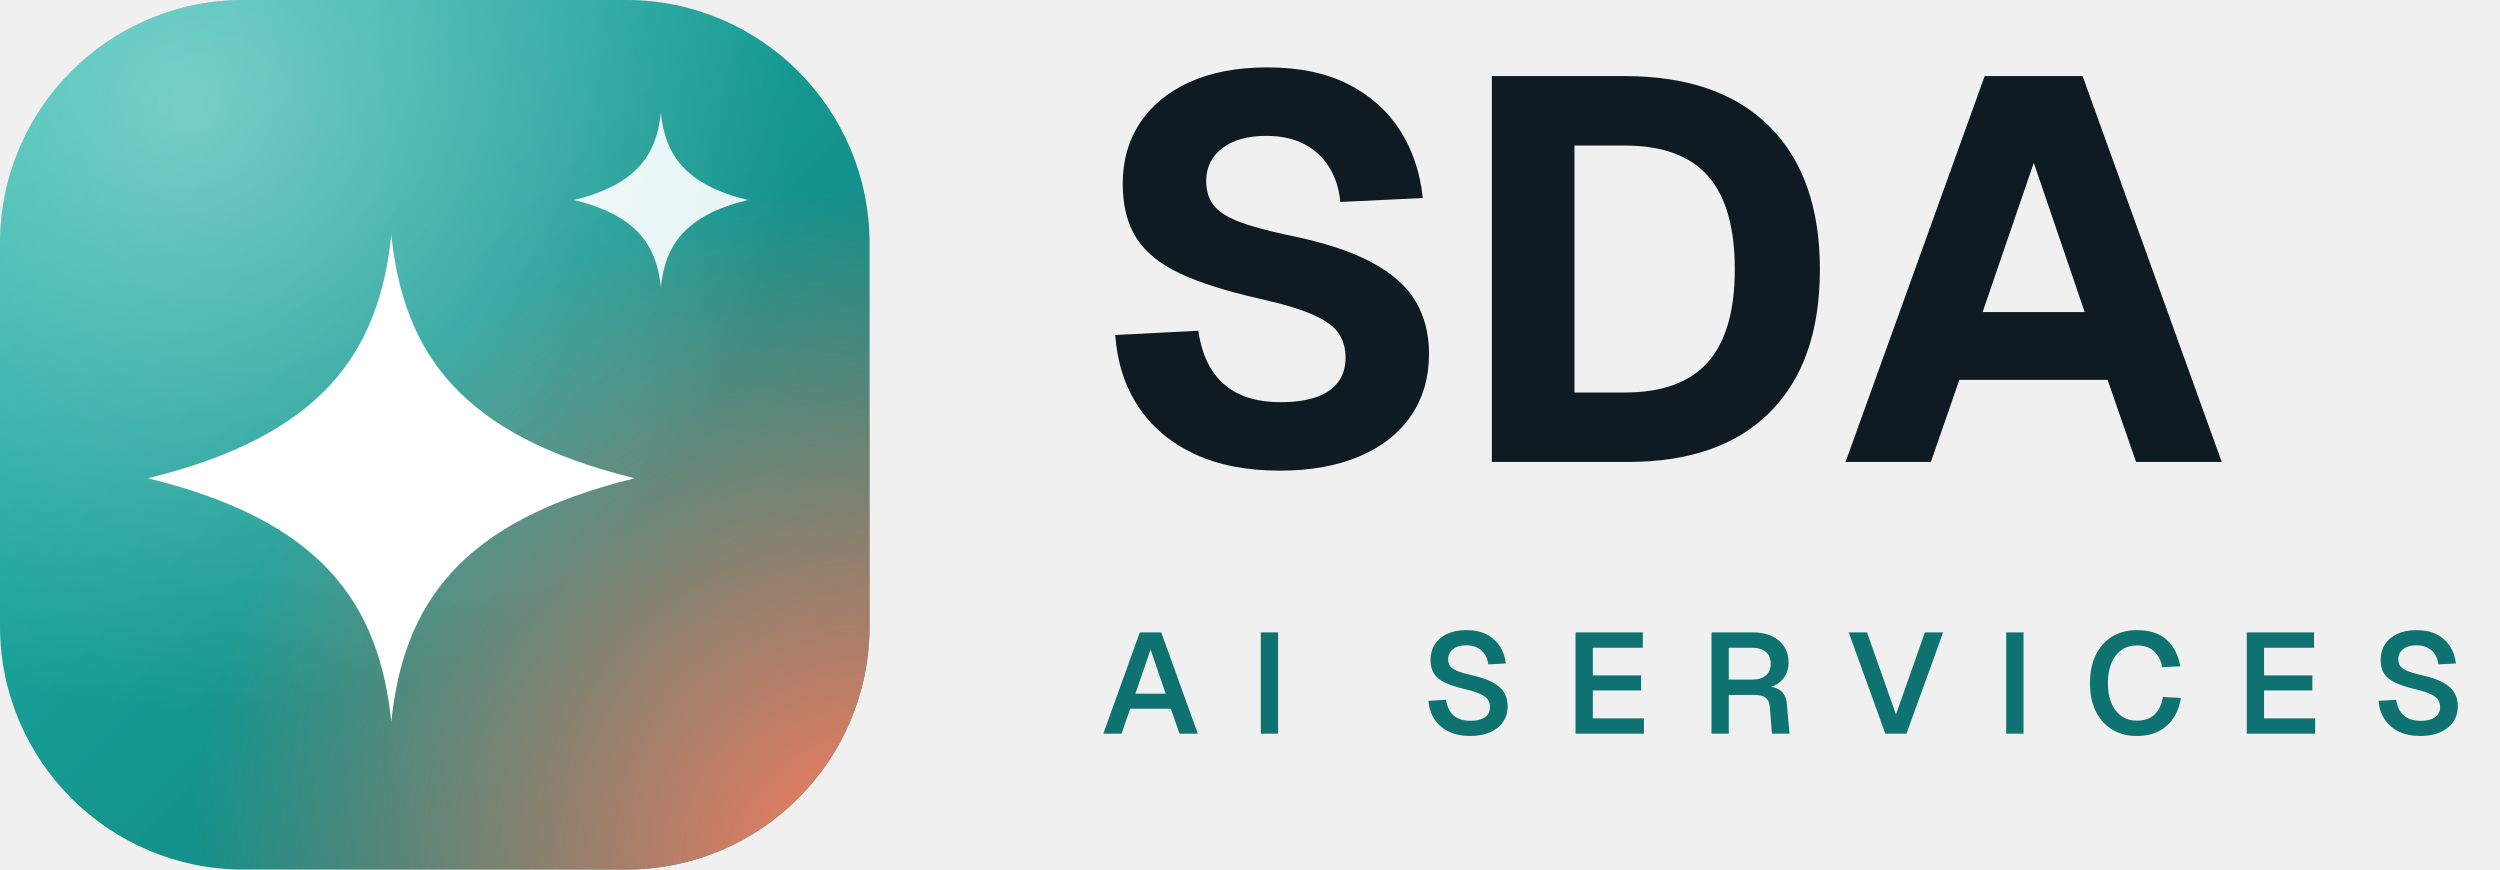
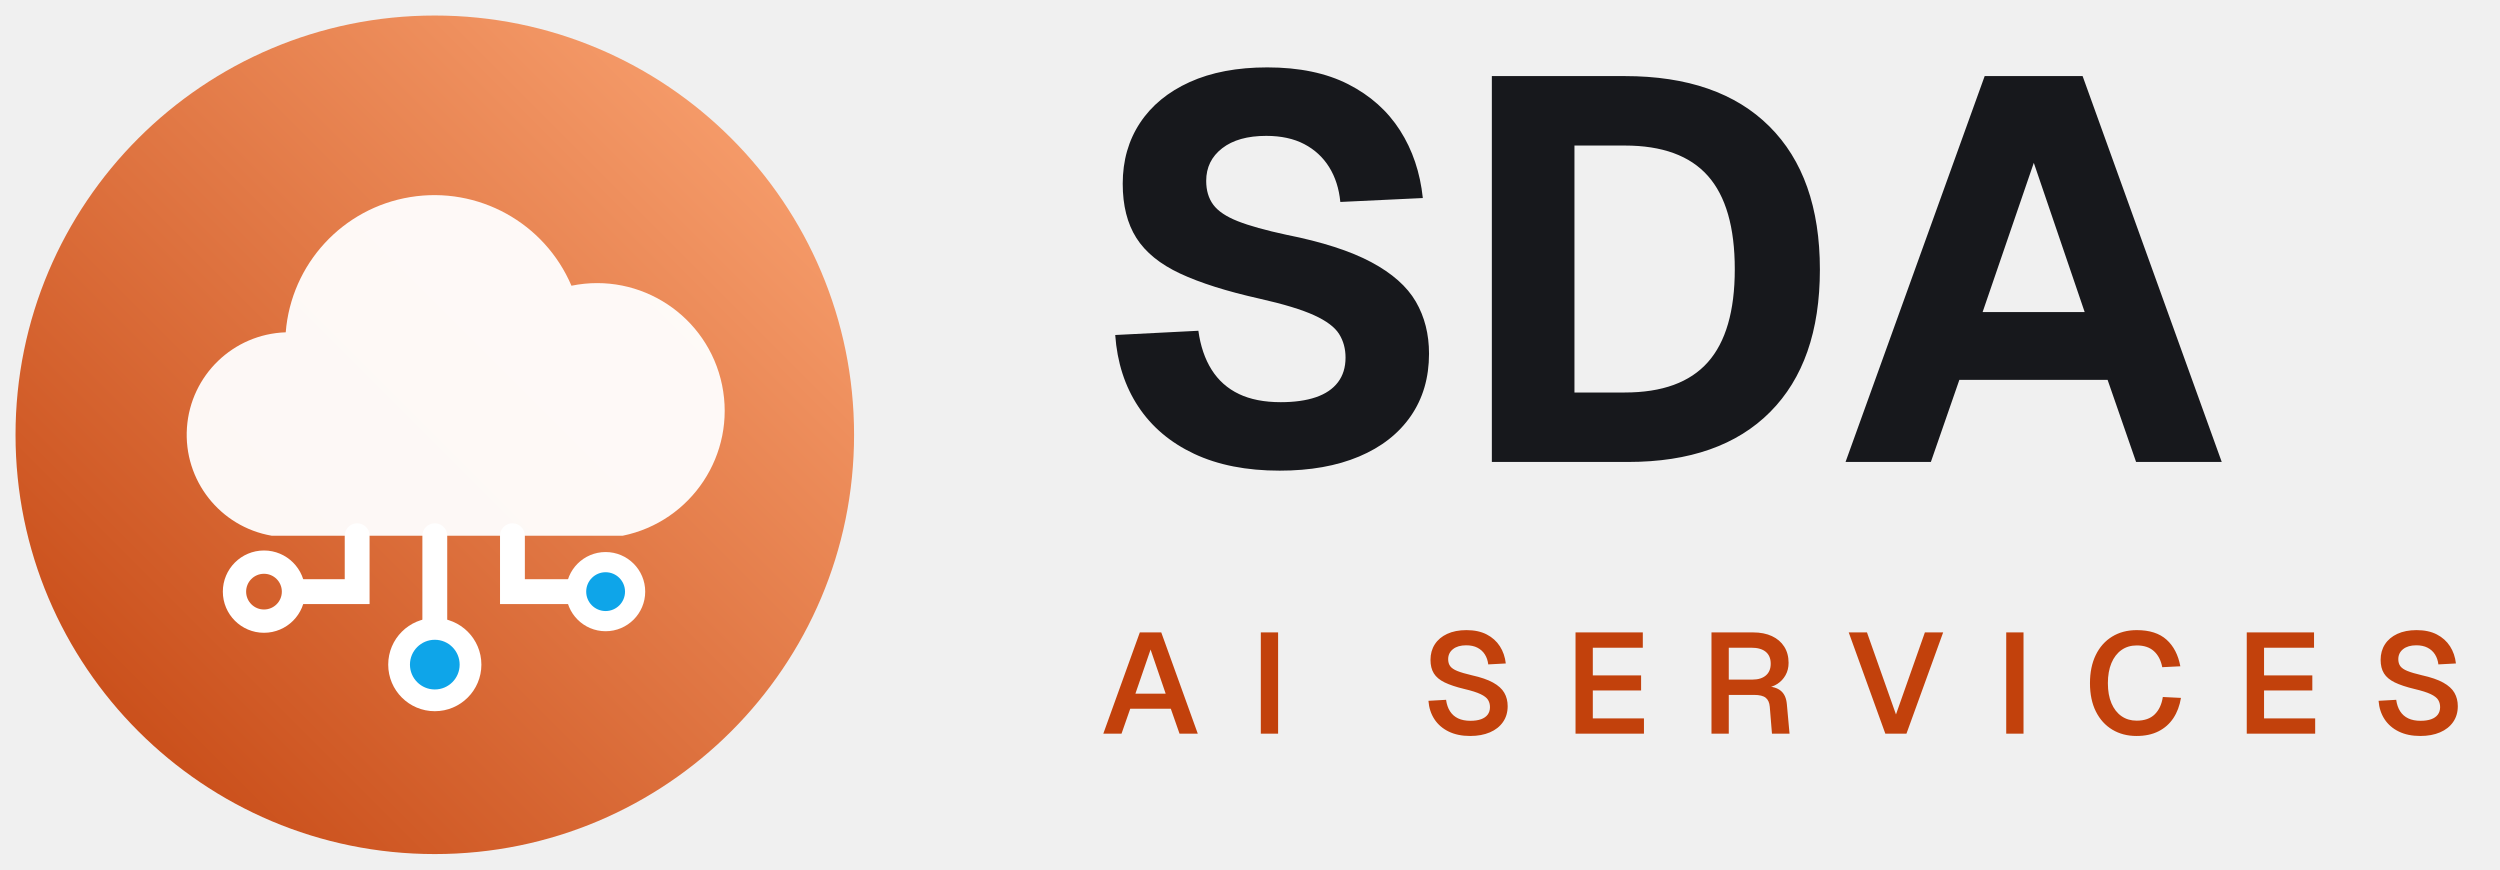
<svg xmlns="http://www.w3.org/2000/svg" viewBox="0 0 184 64" width="184" height="64" role="img" aria-label="SDA AI Services">
  <defs>
-     <linearGradient id="g" x1="0" y1="0" x2="1" y2="1">
-       <stop offset="0" stop-color="#1FB8AC" />
-       <stop offset="1" stop-color="#0B7774" />
+     <linearGradient id="g" x1="0" y1="1" x2="1" y2="0">
+       <stop offset="0" stop-color="#C2410C" />
+       <stop offset="1" stop-color="#FDA978" />
    </linearGradient>
-     <radialGradient id="gc" cx="1" cy="1" r=".78">
-       <stop offset="0" stop-color="#FF7D5E" />
-       <stop offset=".4" stop-color="#FF7D5E" stop-opacity=".6" />
-       <stop offset="1" stop-color="#FF7D5E" stop-opacity="0" />
-     </radialGradient>
-     <radialGradient id="gh" cx=".22" cy=".12" r=".7">
-       <stop offset="0" stop-color="#fff" stop-opacity=".4" />
-       <stop offset="1" stop-color="#fff" stop-opacity="0" />
-     </radialGradient>
  </defs>
-   <rect x="0" y="0" width="64" height="64" rx="17.92" fill="url(#g)" />
-   <rect x="0" y="0" width="64" height="64" rx="17.92" fill="url(#gc)" />
-   <rect x="0" y="0" width="64" height="64" rx="17.92" fill="url(#gh)" />
-   <path d="M12 0c.6 5.8 3.4 9.9 12 12-8.6 2.1-11.4 6.2-12 12-.6-5.8-3.4-9.9-12-12 8.6-2.1 11.4-6.2 12-12z" fill="#FFFFFF" transform="translate(10.88 17.28) scale(1.4933)" />
-   <path d="M12 0c.6 5.8 3.4 9.9 12 12-8.6 2.1-11.4 6.2-12 12-.6-5.8-3.4-9.9-12-12 8.6-2.1 11.4-6.2 12-12z" fill="#FFFFFF" fill-opacity=".9" transform="translate(42.24 8.32) scale(0.5333)" />
-   <path d="M14.184 0.64Q10.52 0.64 7.888 -0.6Q5.256 -1.84 3.776 -4.08Q2.296 -6.32 2.08 -9.344L8.2 -9.656Q8.432 -7.968 9.176 -6.788Q9.92 -5.608 11.18 -5.004Q12.44 -4.4 14.264 -4.4Q15.784 -4.4 16.848 -4.764Q17.912 -5.128 18.472 -5.864Q19.032 -6.6 19.032 -7.68Q19.032 -8.664 18.556 -9.42Q18.08 -10.176 16.724 -10.796Q15.368 -11.416 12.712 -12.016Q9.072 -12.832 6.856 -13.868Q4.64 -14.904 3.636 -16.488Q2.632 -18.072 2.632 -20.48Q2.632 -23.024 3.904 -24.952Q5.176 -26.88 7.56 -27.96Q9.944 -29.04 13.272 -29.04Q16.8 -29.04 19.232 -27.8Q21.664 -26.56 23.044 -24.4Q24.424 -22.24 24.72 -19.424L18.648 -19.136Q18.504 -20.616 17.824 -21.704Q17.144 -22.792 15.988 -23.396Q14.832 -24 13.192 -24Q11.128 -24 9.952 -23.088Q8.776 -22.176 8.776 -20.688Q8.776 -19.632 9.3 -18.928Q9.824 -18.224 11.1 -17.72Q12.376 -17.216 14.68 -16.72Q18.624 -15.936 20.928 -14.704Q23.232 -13.472 24.204 -11.8Q25.176 -10.128 25.176 -7.968Q25.176 -5.32 23.836 -3.38Q22.496 -1.44 20.028 -0.4Q17.56 0.64 14.184 0.64Z M29.8 0.0V-28.4H39.584Q46.504 -28.4 50.224 -24.7Q53.944 -21.0 53.944 -14.16Q53.944 -7.36 50.284 -3.68Q46.624 0.0 39.824 0.0ZM35.88 -5.112H39.584Q43.72 -5.112 45.7 -7.344Q47.68 -9.576 47.68 -14.184Q47.68 -18.824 45.7 -21.056Q43.72 -23.288 39.584 -23.288H35.88Z M55.832 0.0 66.072 -28.4H73.28L83.52 0.0H77.216L75.12 -6.04H64.208L62.112 0.0ZM65.92 -11.032H73.432L69.688 -22.016Z" fill="#0E1B22" transform="translate(80 34)" />
-   <path d="M0.203 0.0 2.891 -7.455H4.469L7.157 0.0H5.814L5.172 -1.835H2.184L1.543 0.0ZM2.566 -2.946H4.794L3.682 -6.194Z M11.796 0.0V-7.455H13.068V0.0Z  M27.205 0.168Q26.29 0.168 25.623 -0.158Q24.955 -0.483 24.574 -1.064Q24.193 -1.644 24.133 -2.42L25.431 -2.494Q25.498 -1.998 25.72 -1.651Q25.941 -1.305 26.316 -1.127Q26.691 -0.949 27.226 -0.949Q27.683 -0.949 28.004 -1.064Q28.324 -1.179 28.493 -1.404Q28.662 -1.63 28.662 -1.957Q28.662 -2.257 28.52 -2.487Q28.377 -2.718 27.974 -2.91Q27.571 -3.103 26.783 -3.289Q25.872 -3.507 25.324 -3.774Q24.776 -4.042 24.53 -4.44Q24.284 -4.838 24.284 -5.435Q24.284 -6.085 24.602 -6.578Q24.919 -7.071 25.513 -7.347Q26.106 -7.623 26.93 -7.623Q27.806 -7.623 28.421 -7.305Q29.036 -6.987 29.391 -6.434Q29.746 -5.882 29.826 -5.169L28.535 -5.1Q28.486 -5.518 28.285 -5.834Q28.085 -6.15 27.741 -6.328Q27.398 -6.506 26.909 -6.506Q26.297 -6.506 25.941 -6.224Q25.585 -5.942 25.585 -5.484Q25.585 -5.174 25.734 -4.97Q25.884 -4.766 26.258 -4.615Q26.633 -4.463 27.323 -4.301Q28.311 -4.083 28.891 -3.761Q29.471 -3.439 29.717 -3.009Q29.964 -2.579 29.964 -2.027Q29.964 -1.352 29.619 -0.858Q29.275 -0.363 28.655 -0.098Q28.035 0.168 27.205 0.168Z M34.959 0.0V-7.455H39.911V-6.328H36.231V-4.293H39.785V-3.183H36.231V-1.127H39.995V0.0Z M44.965 0.0V-7.455H48.025Q48.829 -7.455 49.415 -7.182Q50 -6.909 50.32 -6.405Q50.64 -5.901 50.64 -5.214Q50.64 -4.704 50.415 -4.306Q50.191 -3.909 49.82 -3.668Q49.449 -3.427 49.006 -3.383L48.957 -3.481Q49.673 -3.481 50.065 -3.16Q50.457 -2.84 50.513 -2.164L50.71 0.0H49.417L49.255 -1.986Q49.219 -2.431 48.959 -2.643Q48.699 -2.855 48.095 -2.855H46.238V0.0ZM46.238 -3.982H47.982Q48.611 -3.982 48.968 -4.287Q49.325 -4.591 49.325 -5.151Q49.325 -5.722 48.961 -6.025Q48.597 -6.328 47.904 -6.328H46.238Z M57.761 0.0 55.066 -7.455H56.409L58.544 -1.417L60.672 -7.455H62.016L59.314 0.0Z M66.658 0.0V-7.455H67.931V0.0Z M76.252 0.168Q75.241 0.168 74.466 -0.298Q73.692 -0.763 73.257 -1.633Q72.822 -2.503 72.822 -3.717Q72.822 -4.914 73.248 -5.791Q73.675 -6.668 74.451 -7.145Q75.227 -7.623 76.265 -7.623Q77.677 -7.623 78.458 -6.92Q79.238 -6.218 79.473 -4.961L78.141 -4.895Q78 -5.642 77.536 -6.069Q77.072 -6.496 76.265 -6.496Q75.615 -6.496 75.138 -6.157Q74.661 -5.818 74.4 -5.195Q74.14 -4.571 74.14 -3.717Q74.14 -2.856 74.404 -2.238Q74.668 -1.62 75.145 -1.289Q75.622 -0.959 76.259 -0.959Q77.117 -0.959 77.589 -1.425Q78.061 -1.89 78.184 -2.701L79.519 -2.635Q79.376 -1.773 78.96 -1.145Q78.544 -0.518 77.864 -0.175Q77.185 0.168 76.252 0.168Z M84.361 0.0V-7.455H89.313V-6.328H85.634V-4.293H89.187V-3.183H85.634V-1.127H89.397V0.0Z M97.135 0.168Q96.22 0.168 95.553 -0.158Q94.885 -0.483 94.504 -1.064Q94.123 -1.644 94.063 -2.42L95.361 -2.494Q95.428 -1.998 95.65 -1.651Q95.871 -1.305 96.246 -1.127Q96.621 -0.949 97.156 -0.949Q97.613 -0.949 97.934 -1.064Q98.254 -1.179 98.423 -1.404Q98.592 -1.63 98.592 -1.957Q98.592 -2.257 98.45 -2.487Q98.307 -2.718 97.904 -2.91Q97.501 -3.103 96.713 -3.289Q95.802 -3.507 95.254 -3.774Q94.706 -4.042 94.46 -4.44Q94.214 -4.838 94.214 -5.435Q94.214 -6.085 94.532 -6.578Q94.849 -7.071 95.443 -7.347Q96.036 -7.623 96.86 -7.623Q97.736 -7.623 98.351 -7.305Q98.966 -6.987 99.321 -6.434Q99.676 -5.882 99.756 -5.169L98.465 -5.1Q98.416 -5.518 98.215 -5.834Q98.015 -6.15 97.671 -6.328Q97.328 -6.506 96.839 -6.506Q96.227 -6.506 95.871 -6.224Q95.515 -5.942 95.515 -5.484Q95.515 -5.174 95.664 -4.97Q95.814 -4.766 96.188 -4.615Q96.563 -4.463 97.253 -4.301Q98.241 -4.083 98.821 -3.761Q99.401 -3.439 99.647 -3.009Q99.894 -2.579 99.894 -2.027Q99.894 -1.352 99.549 -0.858Q99.205 -0.363 98.585 -0.098Q97.965 0.168 97.135 0.168Z" fill="#0D7270" transform="translate(81 54)" />
+   <g transform="translate(0.00 0.00) scale(1.1429)">
+     <circle cx="28" cy="28" r="27" fill="url(#g)" />
+     <path d="M17.5 34.5a6.6 6.6 0 0 1 .9-13.1 9.6 9.6 0 0 1 18.4-3 7.6 7.6 0 0 1 3.3 16.1z" fill="#fff" fill-opacity=".95" />
+     <g fill="none" stroke="#fff" stroke-width="1.6" stroke-linecap="round">
+       <path d="M23 34.5v3.6h-4" />
+       <path d="M28 34.5v6.4" />
+       <path d="M33 34.5v3.6h4" />
+     </g>
+     <circle cx="17" cy="38.1" r="1.9" fill="none" stroke="#fff" stroke-width="1.5" />
+     <circle cx="28" cy="42.8" r="2.3" fill="#0EA5E9" stroke="#fff" stroke-width="1.4" />
+     <circle cx="39" cy="38.1" r="1.9" fill="#0EA5E9" stroke="#fff" stroke-width="1.3" />
+   </g>
+   <path d="M14.184 0.64Q10.52 0.64 7.888 -0.6Q5.256 -1.84 3.776 -4.08Q2.296 -6.32 2.08 -9.344L8.2 -9.656Q8.432 -7.968 9.176 -6.788Q9.92 -5.608 11.18 -5.004Q12.44 -4.4 14.264 -4.4Q15.784 -4.4 16.848 -4.764Q17.912 -5.128 18.472 -5.864Q19.032 -6.6 19.032 -7.68Q19.032 -8.664 18.556 -9.42Q18.08 -10.176 16.724 -10.796Q15.368 -11.416 12.712 -12.016Q9.072 -12.832 6.856 -13.868Q4.64 -14.904 3.636 -16.488Q2.632 -18.072 2.632 -20.48Q2.632 -23.024 3.904 -24.952Q5.176 -26.88 7.56 -27.96Q9.944 -29.04 13.272 -29.04Q16.8 -29.04 19.232 -27.8Q21.664 -26.56 23.044 -24.4Q24.424 -22.24 24.72 -19.424L18.648 -19.136Q18.504 -20.616 17.824 -21.704Q17.144 -22.792 15.988 -23.396Q14.832 -24 13.192 -24Q11.128 -24 9.952 -23.088Q8.776 -22.176 8.776 -20.688Q8.776 -19.632 9.3 -18.928Q9.824 -18.224 11.1 -17.72Q12.376 -17.216 14.68 -16.72Q18.624 -15.936 20.928 -14.704Q23.232 -13.472 24.204 -11.8Q25.176 -10.128 25.176 -7.968Q25.176 -5.32 23.836 -3.38Q22.496 -1.44 20.028 -0.4Q17.56 0.64 14.184 0.64Z M29.8 0.0V-28.4H39.584Q46.504 -28.4 50.224 -24.7Q53.944 -21.0 53.944 -14.16Q53.944 -7.36 50.284 -3.68Q46.624 0.0 39.824 0.0ZM35.88 -5.112H39.584Q43.72 -5.112 45.7 -7.344Q47.68 -9.576 47.68 -14.184Q47.68 -18.824 45.7 -21.056Q43.72 -23.288 39.584 -23.288H35.88Z M55.832 0.0 66.072 -28.4H73.28L83.52 0.0H77.216L75.12 -6.04H64.208L62.112 0.0ZM65.92 -11.032H73.432L69.688 -22.016Z" fill="#17181C" transform="translate(80 34)" />
+   <path d="M0.203 0.0 2.891 -7.455H4.469L7.157 0.0H5.814L5.172 -1.835H2.184L1.543 0.0ZM2.566 -2.946H4.794L3.682 -6.194Z M11.796 0.0V-7.455H13.068V0.0Z  M27.205 0.168Q26.29 0.168 25.623 -0.158Q24.955 -0.483 24.574 -1.064Q24.193 -1.644 24.133 -2.42L25.431 -2.494Q25.498 -1.998 25.72 -1.651Q25.941 -1.305 26.316 -1.127Q26.691 -0.949 27.226 -0.949Q27.683 -0.949 28.004 -1.064Q28.324 -1.179 28.493 -1.404Q28.662 -1.63 28.662 -1.957Q28.662 -2.257 28.52 -2.487Q28.377 -2.718 27.974 -2.91Q27.571 -3.103 26.783 -3.289Q25.872 -3.507 25.324 -3.774Q24.776 -4.042 24.53 -4.44Q24.284 -4.838 24.284 -5.435Q24.284 -6.085 24.602 -6.578Q24.919 -7.071 25.513 -7.347Q26.106 -7.623 26.93 -7.623Q27.806 -7.623 28.421 -7.305Q29.036 -6.987 29.391 -6.434Q29.746 -5.882 29.826 -5.169L28.535 -5.1Q28.486 -5.518 28.285 -5.834Q28.085 -6.15 27.741 -6.328Q27.398 -6.506 26.909 -6.506Q26.297 -6.506 25.941 -6.224Q25.585 -5.942 25.585 -5.484Q25.585 -5.174 25.734 -4.97Q25.884 -4.766 26.258 -4.615Q26.633 -4.463 27.323 -4.301Q28.311 -4.083 28.891 -3.761Q29.471 -3.439 29.717 -3.009Q29.964 -2.579 29.964 -2.027Q29.964 -1.352 29.619 -0.858Q29.275 -0.363 28.655 -0.098Q28.035 0.168 27.205 0.168Z M34.959 0.0V-7.455H39.911V-6.328H36.231V-4.293H39.785V-3.183H36.231V-1.127H39.995V0.0Z M44.965 0.0V-7.455H48.025Q48.829 -7.455 49.415 -7.182Q50 -6.909 50.32 -6.405Q50.64 -5.901 50.64 -5.214Q50.64 -4.704 50.415 -4.306Q50.191 -3.909 49.82 -3.668Q49.449 -3.427 49.006 -3.383L48.957 -3.481Q49.673 -3.481 50.065 -3.16Q50.457 -2.84 50.513 -2.164L50.71 0.0H49.417L49.255 -1.986Q49.219 -2.431 48.959 -2.643Q48.699 -2.855 48.095 -2.855H46.238V0.0ZM46.238 -3.982H47.982Q48.611 -3.982 48.968 -4.287Q49.325 -4.591 49.325 -5.151Q49.325 -5.722 48.961 -6.025Q48.597 -6.328 47.904 -6.328H46.238Z M57.761 0.0 55.066 -7.455H56.409L58.544 -1.417L60.672 -7.455H62.016L59.314 0.0Z M66.658 0.0V-7.455H67.931V0.0Z M76.252 0.168Q75.241 0.168 74.466 -0.298Q73.692 -0.763 73.257 -1.633Q72.822 -2.503 72.822 -3.717Q72.822 -4.914 73.248 -5.791Q73.675 -6.668 74.451 -7.145Q75.227 -7.623 76.265 -7.623Q77.677 -7.623 78.458 -6.92Q79.238 -6.218 79.473 -4.961L78.141 -4.895Q78 -5.642 77.536 -6.069Q77.072 -6.496 76.265 -6.496Q75.615 -6.496 75.138 -6.157Q74.661 -5.818 74.4 -5.195Q74.14 -4.571 74.14 -3.717Q74.14 -2.856 74.404 -2.238Q74.668 -1.62 75.145 -1.289Q75.622 -0.959 76.259 -0.959Q77.117 -0.959 77.589 -1.425Q78.061 -1.89 78.184 -2.701L79.519 -2.635Q79.376 -1.773 78.96 -1.145Q78.544 -0.518 77.864 -0.175Q77.185 0.168 76.252 0.168Z M84.361 0.0V-7.455H89.313V-6.328H85.634V-4.293H89.187V-3.183H85.634V-1.127H89.397V0.0Z M97.135 0.168Q96.22 0.168 95.553 -0.158Q94.885 -0.483 94.504 -1.064Q94.123 -1.644 94.063 -2.42L95.361 -2.494Q95.428 -1.998 95.65 -1.651Q95.871 -1.305 96.246 -1.127Q96.621 -0.949 97.156 -0.949Q97.613 -0.949 97.934 -1.064Q98.254 -1.179 98.423 -1.404Q98.592 -1.63 98.592 -1.957Q98.592 -2.257 98.45 -2.487Q98.307 -2.718 97.904 -2.91Q97.501 -3.103 96.713 -3.289Q95.802 -3.507 95.254 -3.774Q94.706 -4.042 94.46 -4.44Q94.214 -4.838 94.214 -5.435Q94.214 -6.085 94.532 -6.578Q94.849 -7.071 95.443 -7.347Q96.036 -7.623 96.86 -7.623Q97.736 -7.623 98.351 -7.305Q98.966 -6.987 99.321 -6.434Q99.676 -5.882 99.756 -5.169L98.465 -5.1Q98.416 -5.518 98.215 -5.834Q98.015 -6.15 97.671 -6.328Q97.328 -6.506 96.839 -6.506Q96.227 -6.506 95.871 -6.224Q95.515 -5.942 95.515 -5.484Q95.515 -5.174 95.664 -4.97Q95.814 -4.766 96.188 -4.615Q96.563 -4.463 97.253 -4.301Q98.241 -4.083 98.821 -3.761Q99.401 -3.439 99.647 -3.009Q99.894 -2.579 99.894 -2.027Q99.894 -1.352 99.549 -0.858Q99.205 -0.363 98.585 -0.098Q97.965 0.168 97.135 0.168Z" fill="#C2410C" transform="translate(81 54)" />
</svg>
